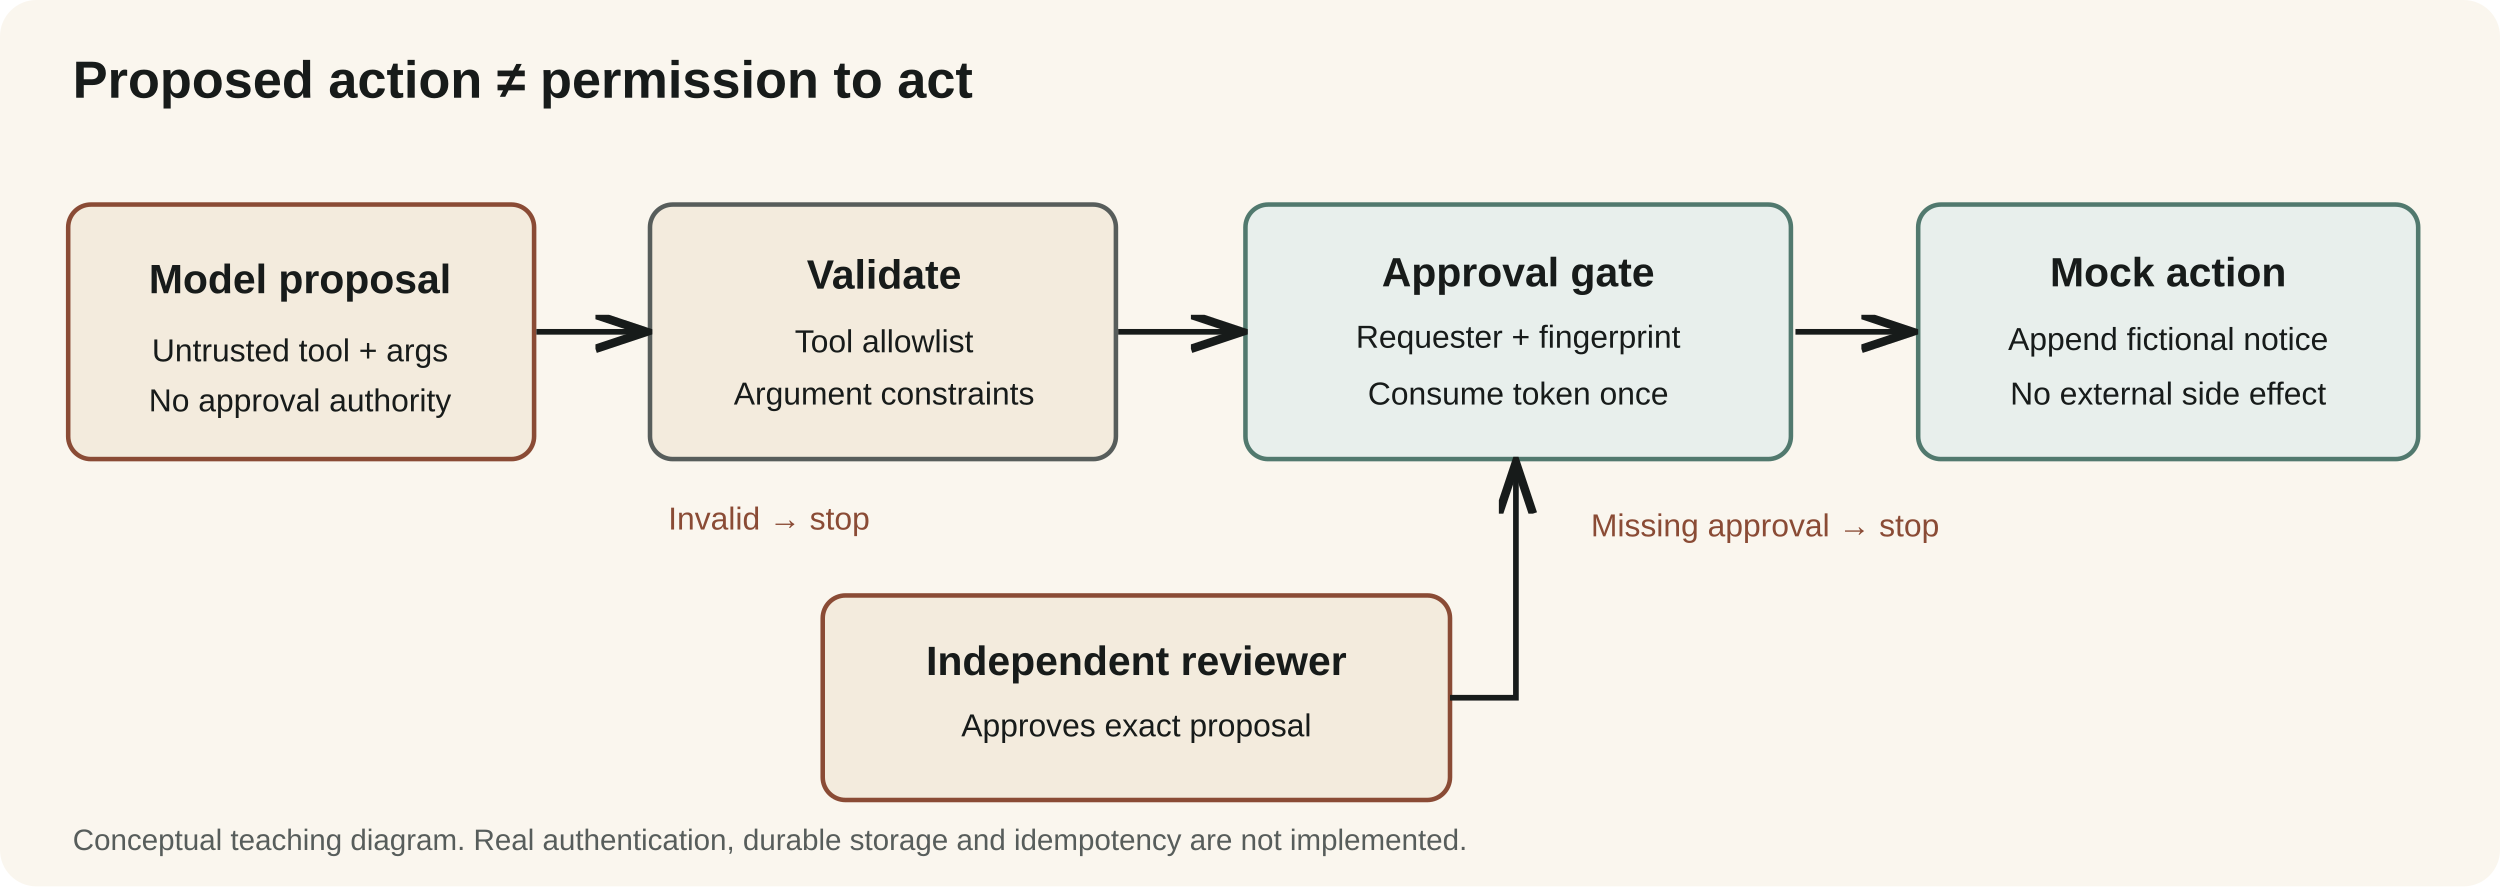
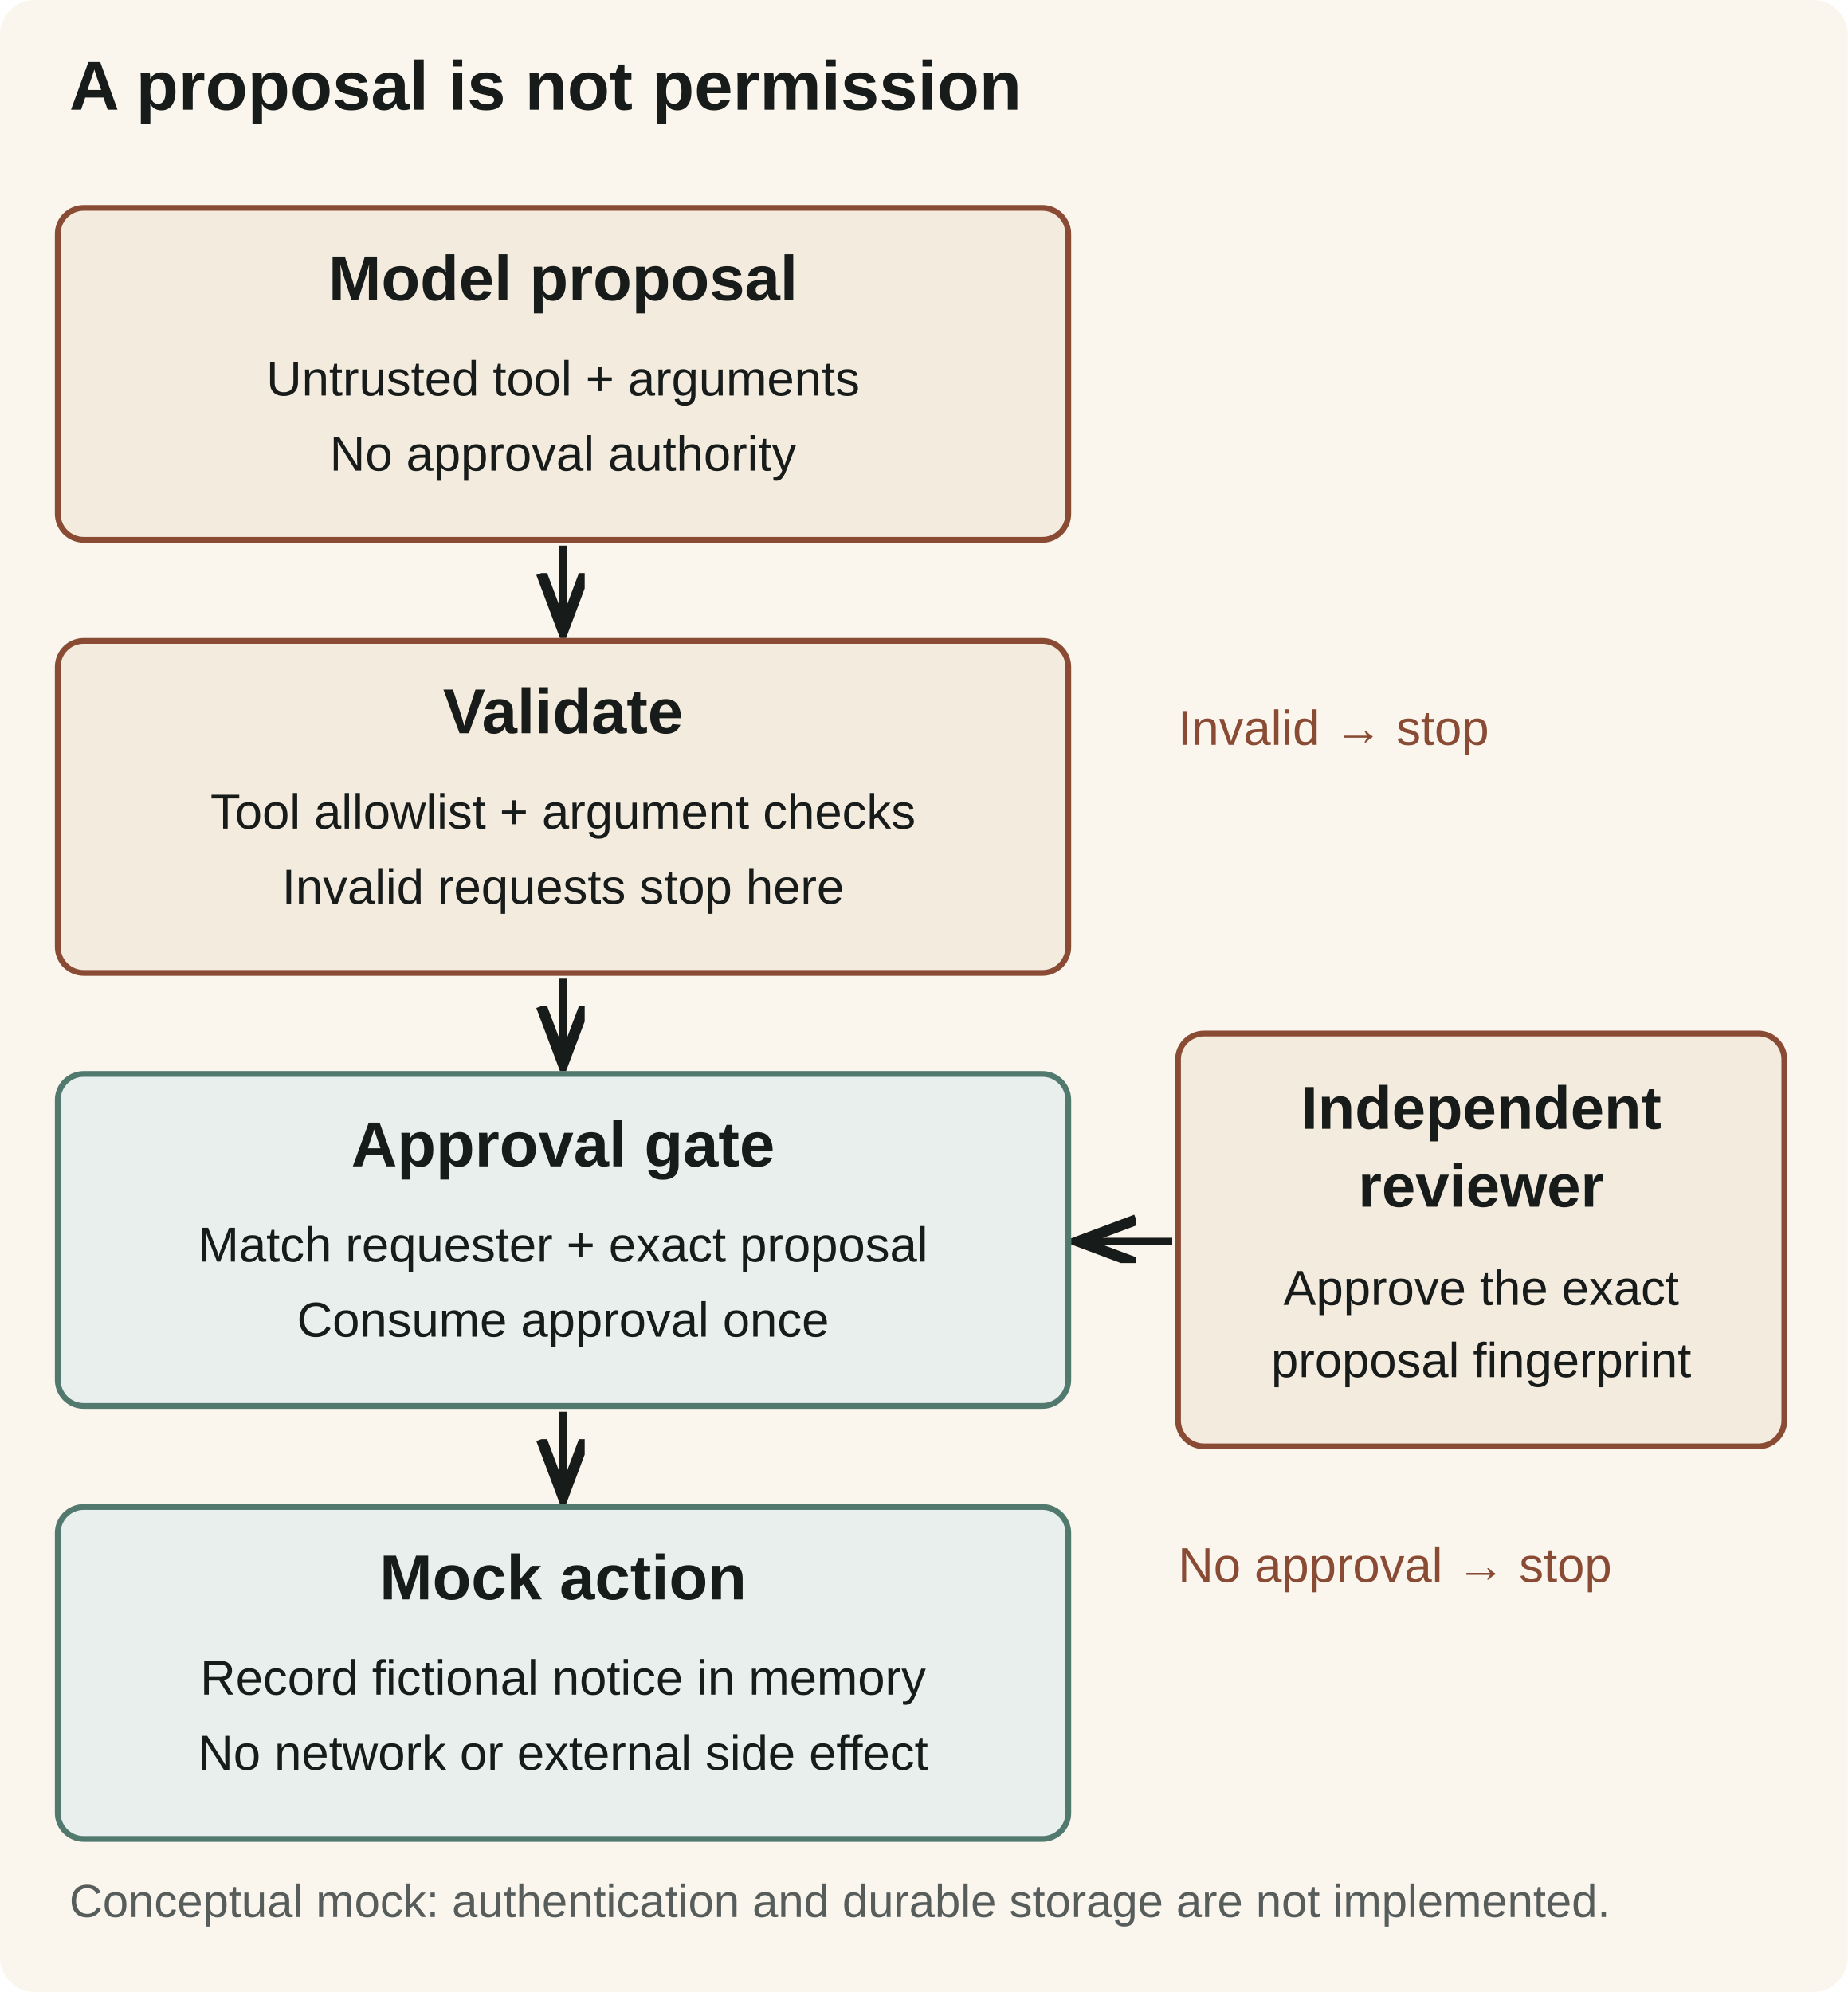
- <svg xmlns="http://www.w3.org/2000/svg" width="1100" height="390" viewBox="0 0 1100 390" role="img" aria-labelledby="title desc">
+ <svg xmlns="http://www.w3.org/2000/svg" width="640" height="690" viewBox="0 0 640 690" role="img" aria-labelledby="title desc">
  <defs>
-     <marker id="arrow" markerWidth="10" markerHeight="10" refX="8" refY="3" orient="auto">
-       <path d="M0 0 L9 3 L0 6" fill="none" stroke="#171B1A" stroke-width="1.5" />
+     <marker id="arrow" markerWidth="9" markerHeight="9" refX="7" refY="3" orient="auto">
+       <path d="M0 0 L8 3 L0 6" fill="none" stroke="#171B1A" stroke-width="1.5" />
    </marker>
  </defs>
-   <rect width="1100" height="390" rx="16" fill="#FAF6EE" />
-   <text x="32" y="43" fill="#171B1A" font-size="23" font-family="Arial, sans-serif" font-weight="700">Proposed action ≠ permission to act</text>
-   <g font-family="Arial, sans-serif" font-size="18" text-anchor="middle" fill="#171B1A">
-     <rect x="30" y="90" width="205" height="112" rx="10" fill="#F3EBDD" stroke="#8A4B35" stroke-width="2" />
-     <text x="132" y="129" font-weight="700">Model proposal</text>
-     <text x="132" y="159" font-size="14">Untrusted tool + args</text>
-     <text x="132" y="181" font-size="14">No approval authority</text>
-     <rect x="286" y="90" width="205" height="112" rx="10" fill="#F3EBDD" stroke="#575D5B" stroke-width="2" />
-     <text x="389" y="127" font-weight="700">Validate</text>
-     <text x="389" y="155" font-size="14">Tool allowlist</text>
-     <text x="389" y="178" font-size="14">Argument constraints</text>
-     <rect x="548" y="90" width="240" height="112" rx="10" fill="#E8EFEC" stroke="#51796E" stroke-width="2" />
-     <text x="668" y="126" font-weight="700">Approval gate</text>
-     <text x="668" y="153" font-size="14">Requester + fingerprint</text>
-     <text x="668" y="178" font-size="14">Consume token once</text>
-     <rect x="844" y="90" width="220" height="112" rx="10" fill="#E8EFEC" stroke="#51796E" stroke-width="2" />
-     <text x="954" y="126" font-weight="700">Mock action</text>
-     <text x="954" y="154" font-size="14">Append fictional notice</text>
-     <text x="954" y="178" font-size="14">No external side effect</text>
-     <rect x="362" y="262" width="276" height="90" rx="10" fill="#F3EBDD" stroke="#8A4B35" stroke-width="2" />
-     <text x="500" y="297" font-weight="700">Independent reviewer</text>
-     <text x="500" y="324" font-size="14">Approves exact proposal</text>
+   <rect width="640" height="690" rx="12" fill="#FAF6EE" />
+   <text x="24" y="38" font-family="Arial,sans-serif" font-size="24" font-weight="700" fill="#171B1A">A proposal is not permission</text>
+   <rect x="20" y="72" width="350" height="115" rx="9" fill="#F3EBDD" stroke="#8A4B35" stroke-width="2" />
+   <g font-family="Arial,sans-serif" text-anchor="middle" fill="#171B1A">
+     <text x="195" y="104" font-size="22" font-weight="700">Model proposal</text>
+     <text x="195" y="137" font-size="17">Untrusted tool + arguments</text>
+     <text x="195" y="163" font-size="17">No approval authority</text>
+   </g>
+   <rect x="20" y="222" width="350" height="115" rx="9" fill="#F3EBDD" stroke="#8A4B35" stroke-width="2" />
+   <g font-family="Arial,sans-serif" text-anchor="middle" fill="#171B1A">
+     <text x="195" y="254" font-size="22" font-weight="700">Validate</text>
+     <text x="195" y="287" font-size="17">Tool allowlist + argument checks</text>
+     <text x="195" y="313" font-size="17">Invalid requests stop here</text>
+   </g>
+   <rect x="20" y="372" width="350" height="115" rx="9" fill="#E8EFEC" stroke="#51796E" stroke-width="2" />
+   <g font-family="Arial,sans-serif" text-anchor="middle" fill="#171B1A">
+     <text x="195" y="404" font-size="22" font-weight="700">Approval gate</text>
+     <text x="195" y="437" font-size="17">Match requester + exact proposal</text>
+     <text x="195" y="463" font-size="17">Consume approval once</text>
+   </g>
+   <rect x="20" y="522" width="350" height="115" rx="9" fill="#E8EFEC" stroke="#51796E" stroke-width="2" />
+   <g font-family="Arial,sans-serif" text-anchor="middle" fill="#171B1A">
+     <text x="195" y="554" font-size="22" font-weight="700">Mock action</text>
+     <text x="195" y="587" font-size="17">Record fictional notice in memory</text>
+     <text x="195" y="613" font-size="17">No network or external side effect</text>
+   </g>
+   <rect x="408" y="358" width="210" height="143" rx="9" fill="#F3EBDD" stroke="#8A4B35" stroke-width="2" />
+   <g font-family="Arial,sans-serif" fill="#171B1A" text-anchor="middle">
+     <text x="513" y="391" font-size="21" font-weight="700">Independent</text>
+     <text x="513" y="418" font-size="21" font-weight="700">reviewer</text>
+     <text x="513" y="452" font-size="17">Approve the exact</text>
+     <text x="513" y="477" font-size="17">proposal fingerprint</text>
  </g>
  <g fill="none" stroke="#171B1A" stroke-width="2.5" marker-end="url(#arrow)">
-     <path d="M236 146 H282" />
-     <path d="M492 146 H544" />
-     <path d="M790 146 H839" />
-     <path d="M638 307 H667 V206" />
+     <path d="M195 189 V216" />
+     <path d="M195 339 V366" />
+     <path d="M195 489 V516" />
+     <path d="M406 430 H376" />
  </g>
-   <g font-family="Arial, sans-serif" font-size="14" fill="#8A4B35">
-     <text x="294" y="233">Invalid → stop</text>
-     <text x="700" y="236">Missing approval → stop</text>
+   <g font-family="Arial,sans-serif" font-size="17" fill="#8A4B35">
+     <text x="408" y="258">Invalid → stop</text>
+     <text x="408" y="548">No approval → stop</text>
  </g>
-   <text x="32" y="374" fill="#575D5B" font-family="Arial, sans-serif" font-size="13">Conceptual teaching diagram. Real authentication, durable storage and idempotency are not implemented.</text>
+   <g font-family="Arial,sans-serif" font-size="16" fill="#575D5B">
+     <text x="24" y="664">Conceptual mock: authentication and durable storage are not implemented.</text>
+   </g>
</svg>
